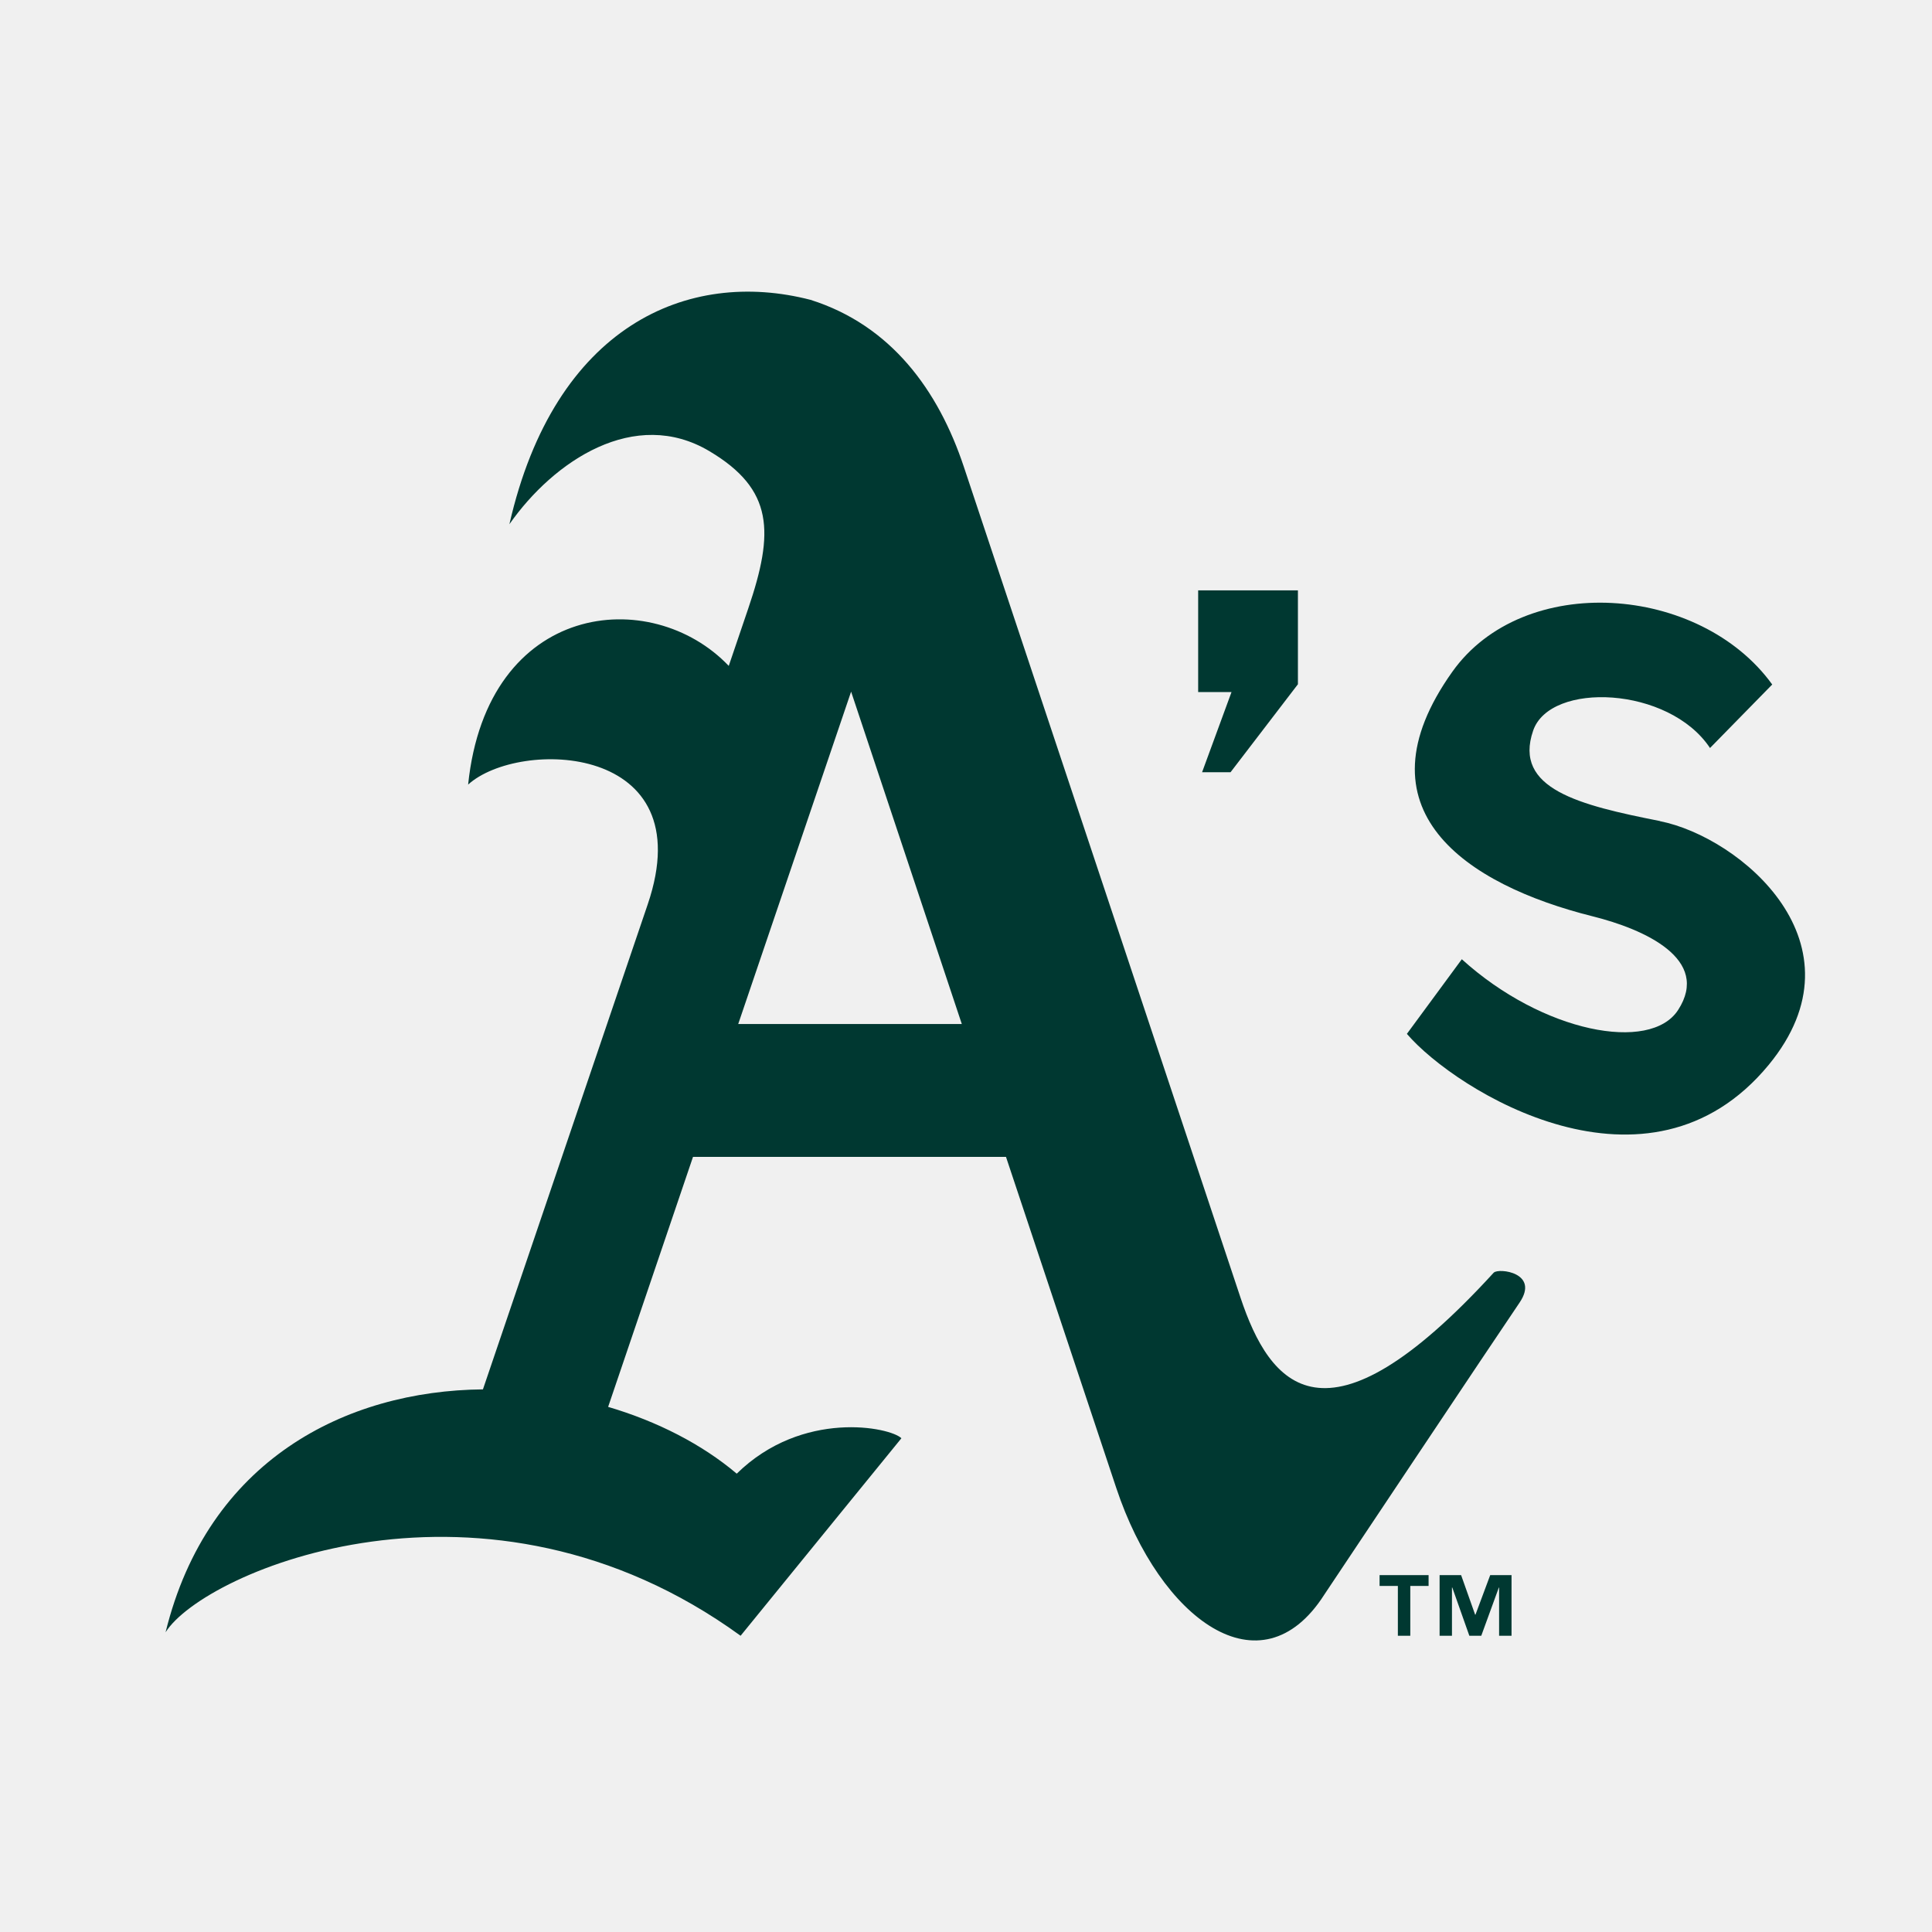
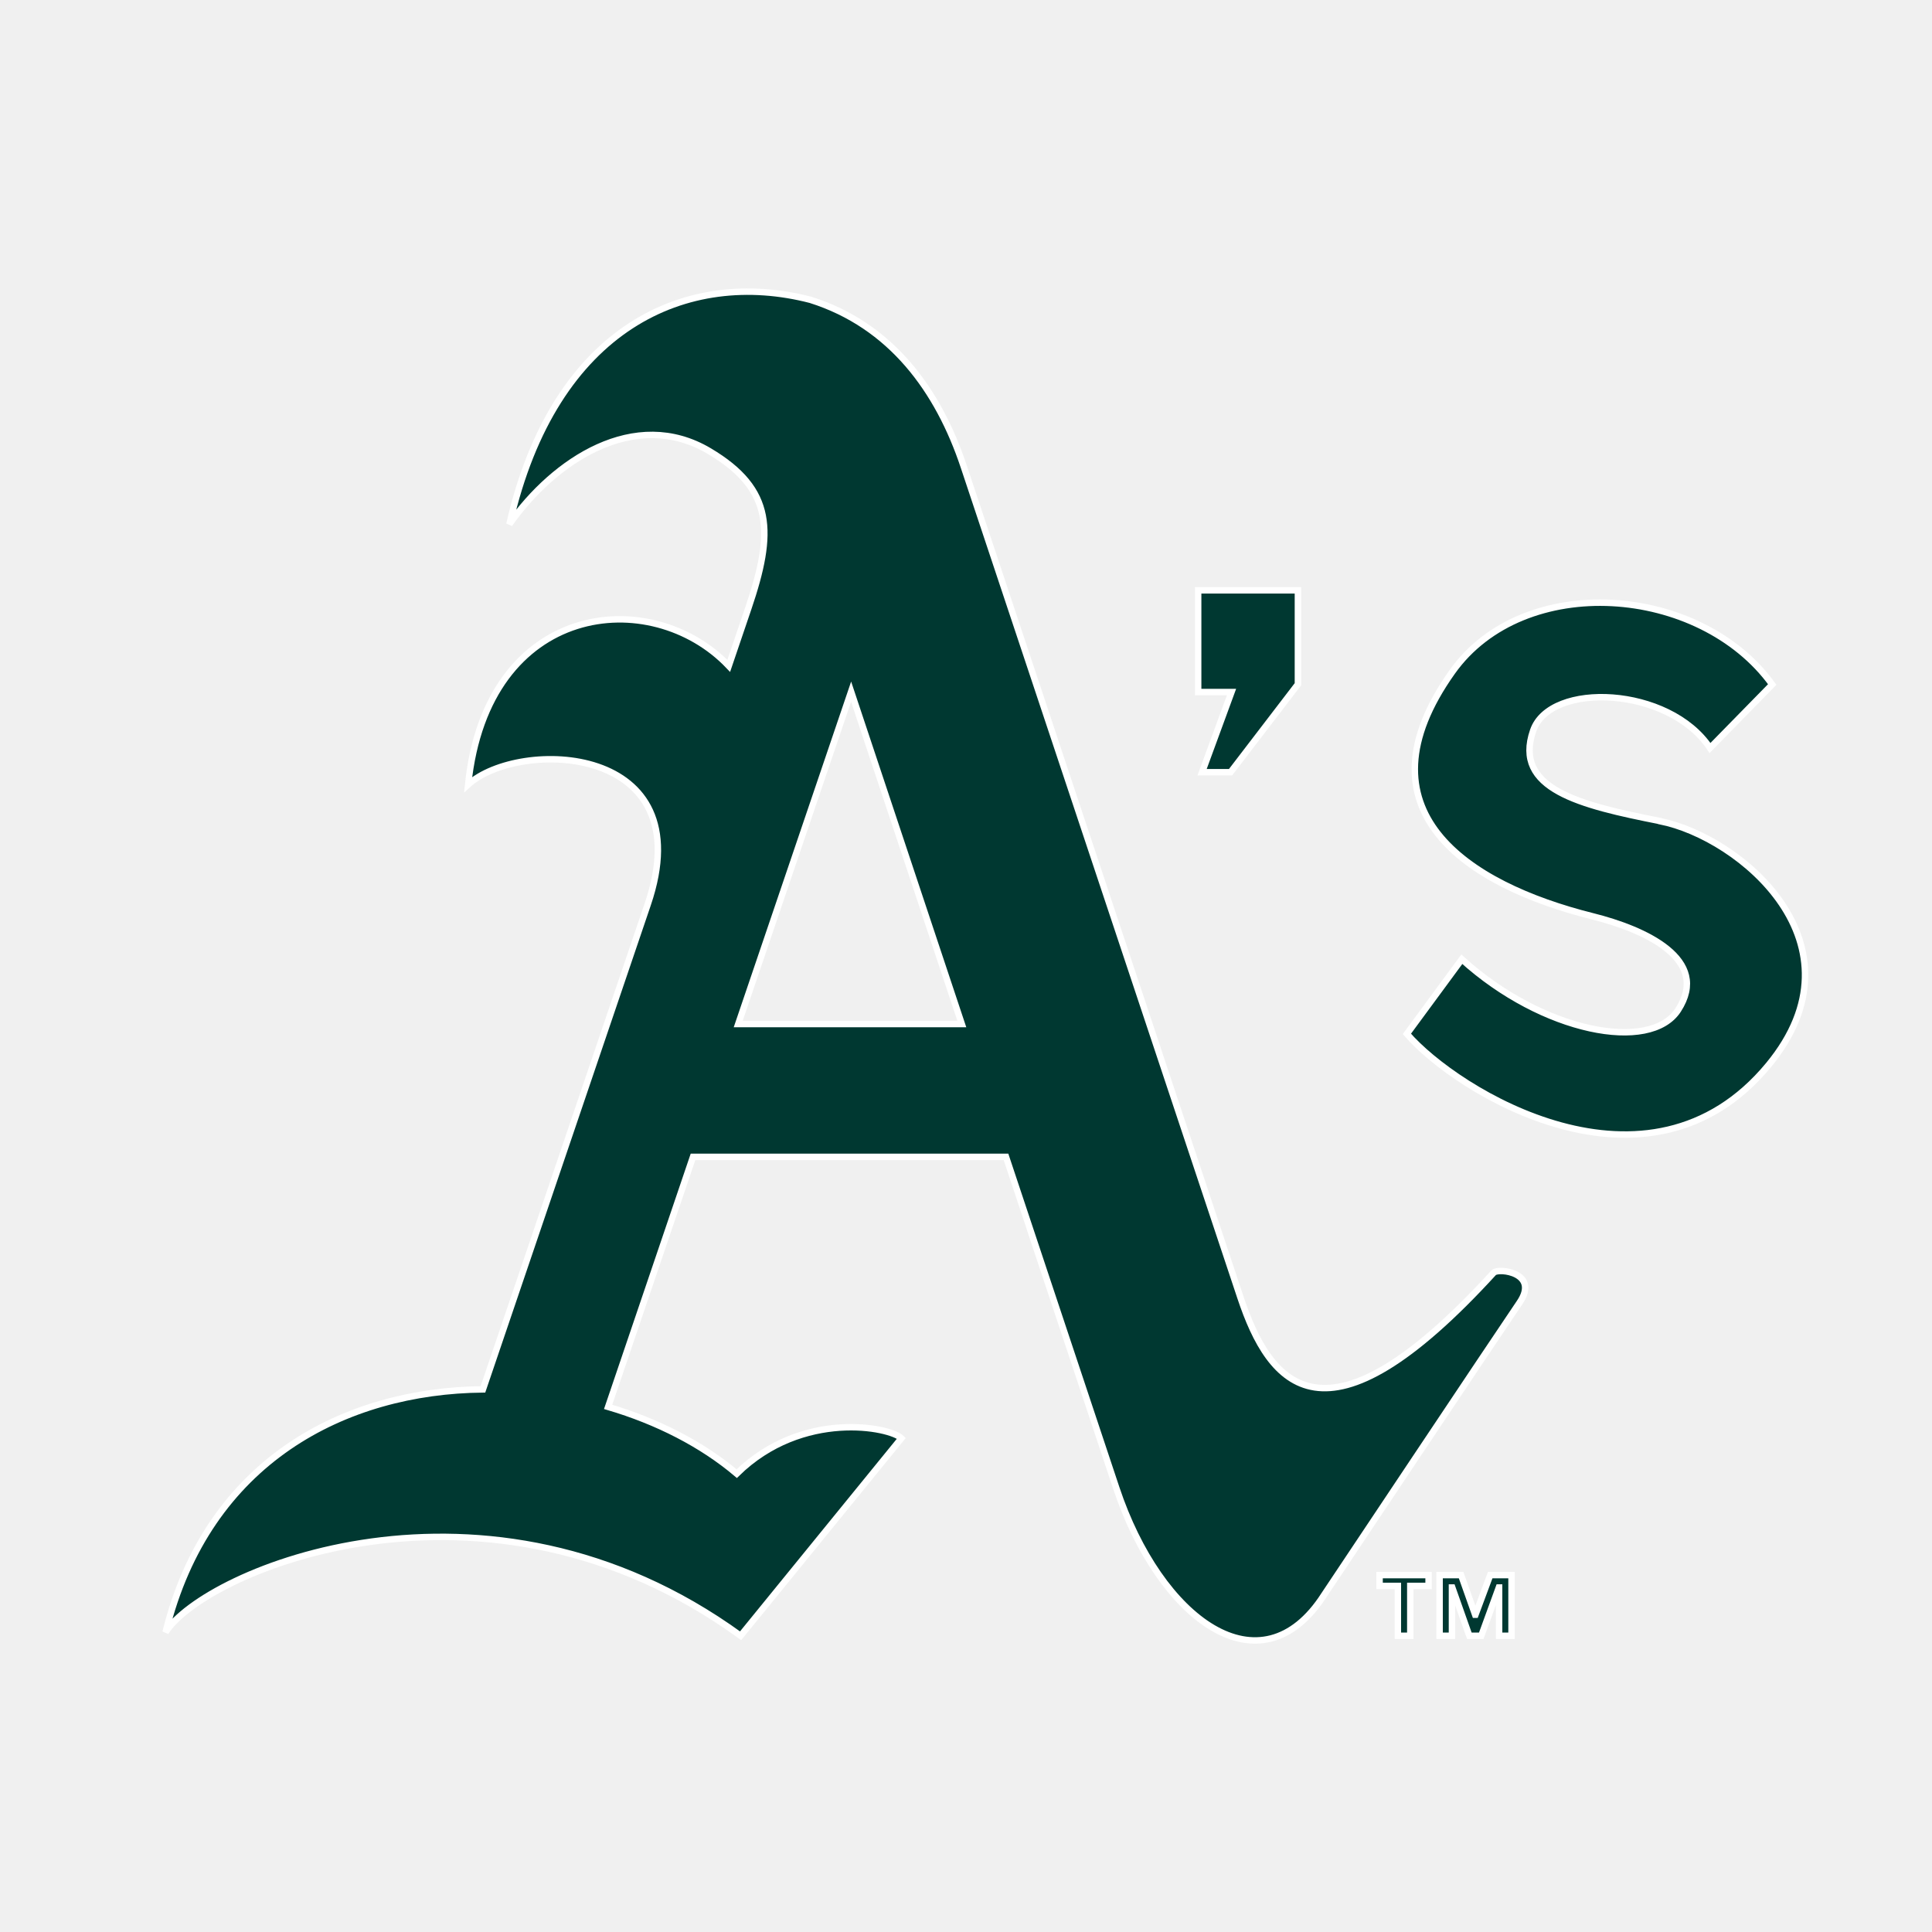
<svg xmlns="http://www.w3.org/2000/svg" viewBox="0 0 300 300">
-   <path fill="#003831" d="M231.96 197.61c.75-.75 7.19 0 3.97 4.7-3.22 4.71-30.31 45.33-30.31 45.33-9.85 15.4-25.49 3.81-32.28-16.57l-17.13-51.43h-48.6l-13.18 38.82c7.63 2.25 14.57 5.8 19.97 10.37 10.22-10.02 23.86-7.21 25.57-5.5L115 254c-39.63-28.77-83.33-10.04-89.29-.54 6.56-26.73 27.96-37.51 49.28-37.72l25.57-75.26c.01-.02.02-.04.02-.06 8.53-25.09-20.01-25.74-27.89-18.59 2.96-28.49 28.45-31.05 40.47-18.43l3.03-8.92c4.02-11.83 3.97-18.47-6.03-24.42C98.58 63.16 86 71.54 79.1 81.4c7.03-30.82 27.7-39.77 46.76-34.84 12.49 3.95 19.84 14.01 23.81 25.94l42.96 129.01c4.54 13.6 13.07 24.83 39.34-3.92Zm-82.61-38.6-17.19-51.61-17.53 51.61Zm41.88-51.55h-5.18V91.67h15.49v14.58l-10.46 13.66h-4.42Zm66.53 20.05c12.44 2.47 32.36 19.06 16.87 37.86-18.69 22.64-48.53 4.05-56.17-4.83l8.53-11.59c12.58 11.4 29.26 14.54 33.58 7.89 5.12-7.9-5.21-12.54-13.25-14.55-19.7-4.93-37.06-16.52-21.81-37.97 11.08-15.6 38.46-13.56 49.68 1.97l-9.66 9.86c-6.38-9.61-24.82-10.36-27.46-2.71-3.14 9.08 7.24 11.59 19.68 14.05Zm-23.05 117.07V254h-1.93v-7.49h-.04l-2.73 7.49h-1.85l-2.65-7.49h-.05V254h-1.92v-9.42h3.34l2.18 6.15h.05l2.29-6.15Zm-20.49 0h7.61v1.68h-2.84V254h-1.93v-7.74h-2.84Z" />
+   <path stroke="#FFFFFF" fill="#003831" d="M231.96 197.61c.75-.75 7.19 0 3.97 4.7-3.22 4.71-30.31 45.33-30.31 45.33-9.85 15.4-25.49 3.81-32.28-16.57l-17.13-51.43h-48.6l-13.18 38.82c7.63 2.25 14.57 5.8 19.97 10.37 10.22-10.02 23.86-7.21 25.57-5.5L115 254c-39.63-28.77-83.33-10.04-89.29-.54 6.56-26.73 27.96-37.51 49.28-37.72l25.57-75.26c.01-.02.02-.04.02-.06 8.53-25.09-20.01-25.74-27.89-18.59 2.96-28.49 28.45-31.05 40.47-18.43l3.03-8.92c4.02-11.83 3.97-18.47-6.03-24.42C98.58 63.16 86 71.54 79.1 81.4c7.03-30.82 27.7-39.77 46.76-34.84 12.49 3.95 19.84 14.01 23.81 25.94l42.96 129.01c4.54 13.6 13.07 24.83 39.34-3.92Zm-82.61-38.6-17.19-51.61-17.53 51.61Zm41.88-51.55h-5.18V91.67h15.49v14.58l-10.46 13.66h-4.42Zm66.53 20.05c12.44 2.47 32.36 19.06 16.87 37.86-18.69 22.64-48.53 4.05-56.17-4.83l8.53-11.59c12.58 11.4 29.26 14.54 33.58 7.89 5.12-7.9-5.21-12.54-13.25-14.55-19.7-4.93-37.06-16.52-21.81-37.97 11.08-15.6 38.46-13.56 49.68 1.97l-9.66 9.86c-6.38-9.61-24.82-10.36-27.46-2.71-3.14 9.08 7.24 11.59 19.68 14.05Zm-23.05 117.07V254h-1.93v-7.49h-.04l-2.73 7.49h-1.85l-2.65-7.49h-.05V254h-1.92v-9.42h3.34l2.18 6.15h.05l2.29-6.15Zm-20.49 0h7.61v1.68h-2.84V254h-1.93v-7.74h-2.84Z" />
</svg>
